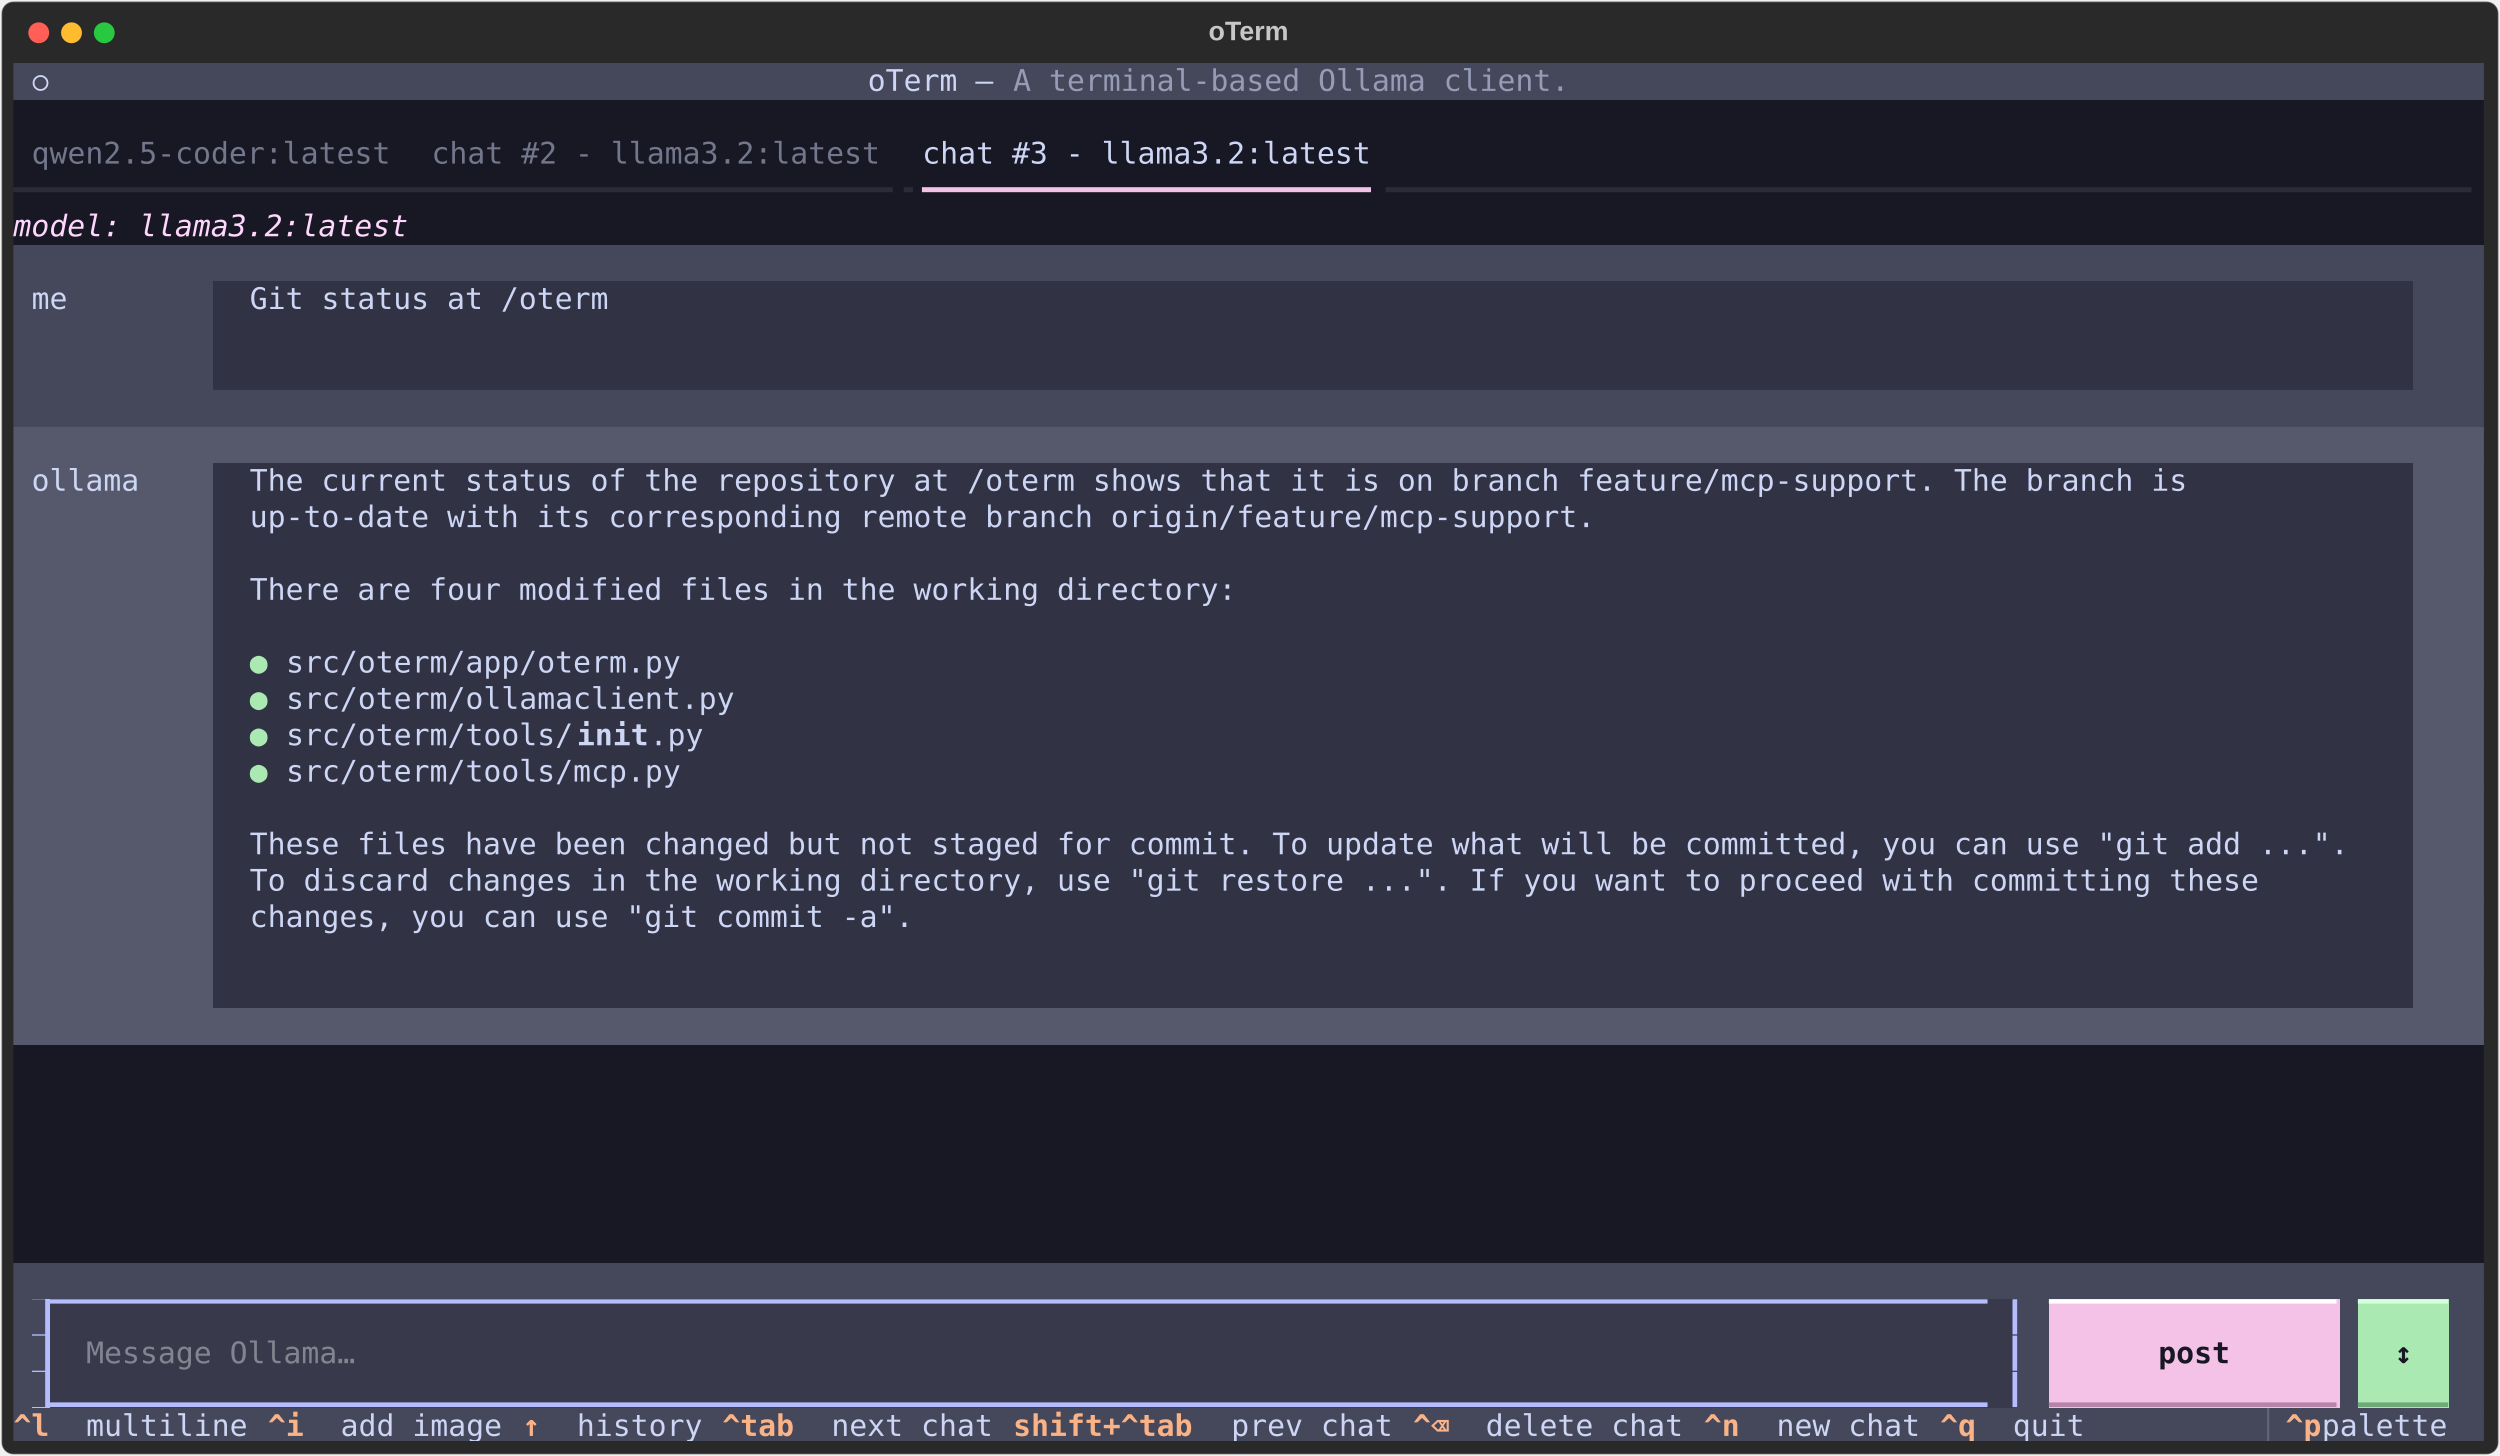
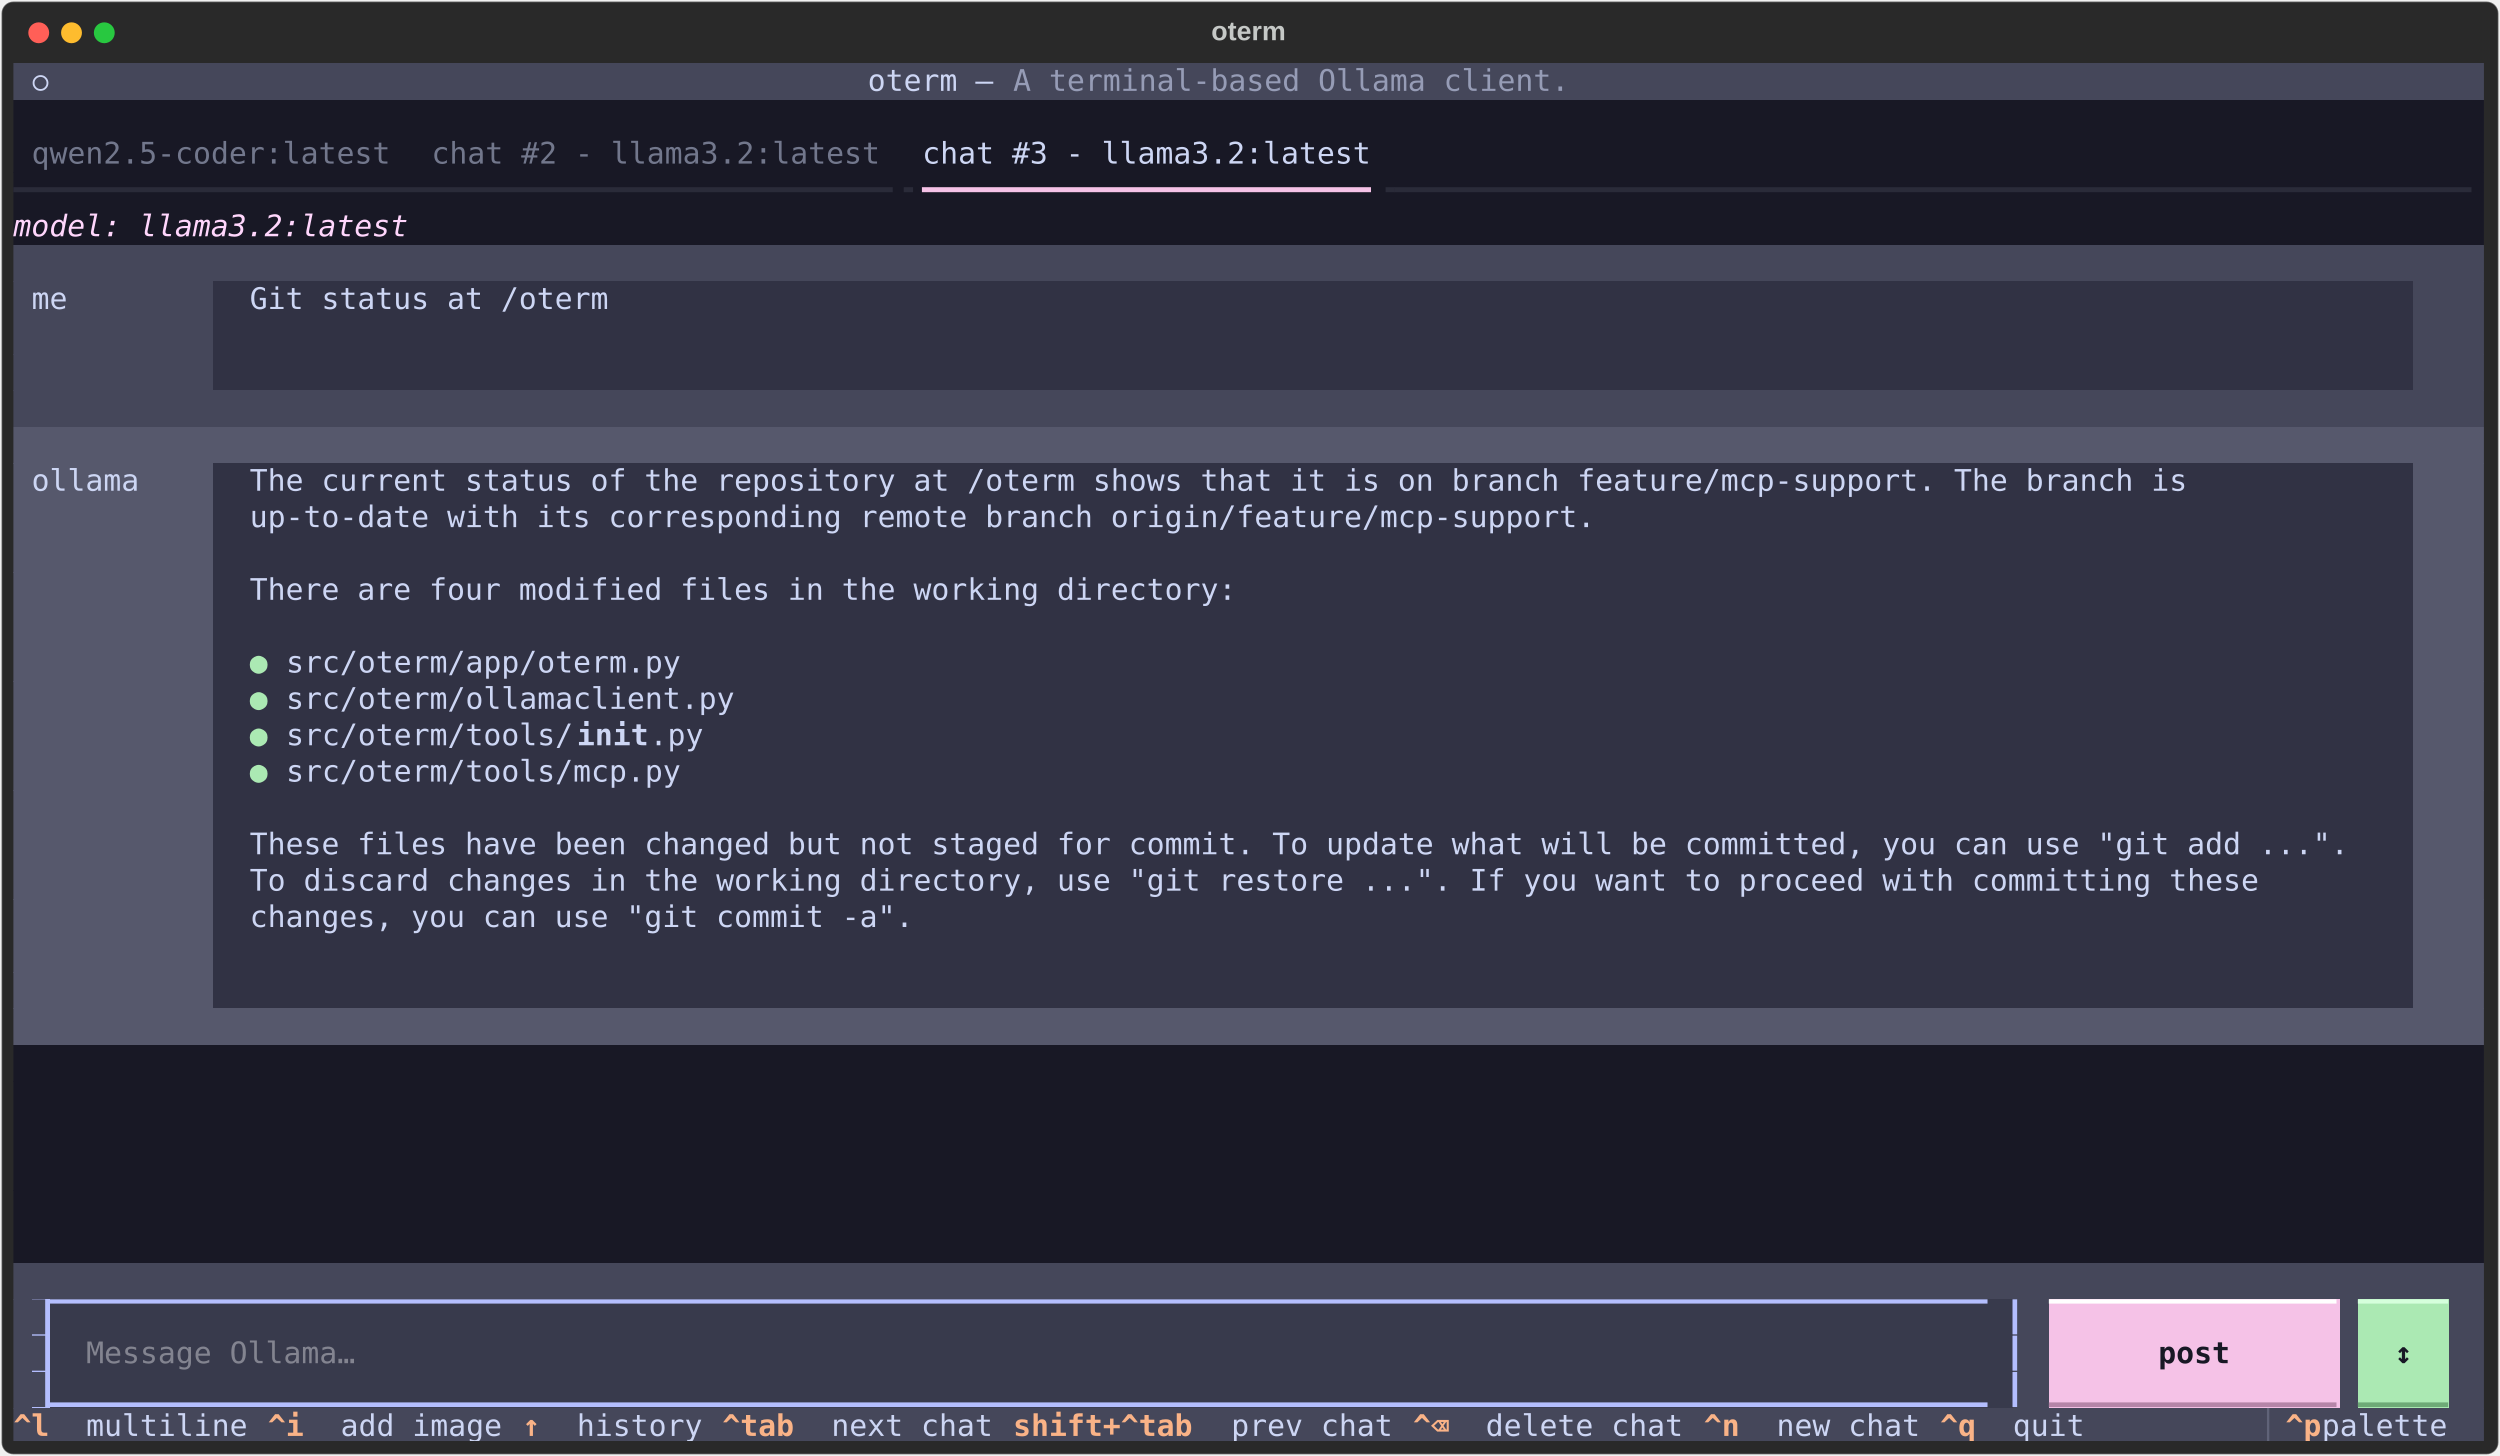
<svg xmlns="http://www.w3.org/2000/svg" class="rich-terminal" viewBox="0 0 1678 977.2">
  <style>

    @font-face {
        font-family: "Fira Code";
        src: local("FiraCode-Regular"),
                url("https://cdnjs.cloudflare.com/ajax/libs/firacode/6.2.0/woff2/FiraCode-Regular.woff2") format("woff2"),
                url("https://cdnjs.cloudflare.com/ajax/libs/firacode/6.2.0/woff/FiraCode-Regular.woff") format("woff");
        font-style: normal;
        font-weight: 400;
    }
    @font-face {
        font-family: "Fira Code";
        src: local("FiraCode-Bold"),
                url("https://cdnjs.cloudflare.com/ajax/libs/firacode/6.2.0/woff2/FiraCode-Bold.woff2") format("woff2"),
                url("https://cdnjs.cloudflare.com/ajax/libs/firacode/6.2.0/woff/FiraCode-Bold.woff") format("woff");
        font-style: bold;
        font-weight: 700;
    }

    .terminal-127981694-matrix {
        font-family: Fira Code, monospace;
        font-size: 20px;
        line-height: 24.4px;
        font-variant-east-asian: full-width;
    }

    .terminal-127981694-title {
        font-size: 18px;
        font-weight: bold;
        font-family: arial;
    }

    .terminal-127981694-r1 { fill: #c5c8c6 }
.terminal-127981694-r2 { fill: #cdd6f4 }
.terminal-127981694-r3 { fill: #969cb6 }
.terminal-127981694-r4 { fill: #72778c }
.terminal-127981694-r5 { fill: #2a2b39 }
.terminal-127981694-r6 { fill: #f5c2e7 }
.terminal-127981694-r7 { fill: #ffd6fc;font-style: italic; }
.terminal-127981694-r8 { fill: #abe9b3;font-weight: bold }
.terminal-127981694-r9 { fill: #cdd6f4;font-weight: bold }
.terminal-127981694-r10 { fill: #45475a }
.terminal-127981694-r11 { fill: #b4befe }
.terminal-127981694-r12 { fill: #ffffff }
.terminal-127981694-r13 { fill: #d5ffdc }
.terminal-127981694-r14 { fill: #838490 }
.terminal-127981694-r15 { fill: #181825;font-weight: bold }
.terminal-127981694-r16 { fill: #b585a8 }
.terminal-127981694-r17 { fill: #6eaa77 }
.terminal-127981694-r18 { fill: #fab387;font-weight: bold }
.terminal-127981694-r19 { fill: #606378 }
    </style>
  <defs>
    <clipPath id="terminal-127981694-clip-terminal">
      <rect x="0" y="0" width="1658.2" height="926.2" />
    </clipPath>
    <clipPath id="terminal-127981694-line-0">
      <rect x="0" y="1.5" width="1659.2" height="24.65" />
    </clipPath>
    <clipPath id="terminal-127981694-line-1">
      <rect x="0" y="25.9" width="1659.2" height="24.65" />
    </clipPath>
    <clipPath id="terminal-127981694-line-2">
      <rect x="0" y="50.3" width="1659.2" height="24.65" />
    </clipPath>
    <clipPath id="terminal-127981694-line-3">
      <rect x="0" y="74.7" width="1659.2" height="24.65" />
    </clipPath>
    <clipPath id="terminal-127981694-line-4">
      <rect x="0" y="99.1" width="1659.2" height="24.65" />
    </clipPath>
    <clipPath id="terminal-127981694-line-5">
      <rect x="0" y="123.5" width="1659.2" height="24.65" />
    </clipPath>
    <clipPath id="terminal-127981694-line-6">
      <rect x="0" y="147.9" width="1659.2" height="24.65" />
    </clipPath>
    <clipPath id="terminal-127981694-line-7">
      <rect x="0" y="172.3" width="1659.2" height="24.65" />
    </clipPath>
    <clipPath id="terminal-127981694-line-8">
      <rect x="0" y="196.7" width="1659.2" height="24.65" />
    </clipPath>
    <clipPath id="terminal-127981694-line-9">
      <rect x="0" y="221.1" width="1659.2" height="24.65" />
    </clipPath>
    <clipPath id="terminal-127981694-line-10">
      <rect x="0" y="245.5" width="1659.2" height="24.65" />
    </clipPath>
    <clipPath id="terminal-127981694-line-11">
      <rect x="0" y="269.9" width="1659.2" height="24.65" />
    </clipPath>
    <clipPath id="terminal-127981694-line-12">
      <rect x="0" y="294.3" width="1659.2" height="24.65" />
    </clipPath>
    <clipPath id="terminal-127981694-line-13">
      <rect x="0" y="318.7" width="1659.2" height="24.65" />
    </clipPath>
    <clipPath id="terminal-127981694-line-14">
      <rect x="0" y="343.1" width="1659.2" height="24.65" />
    </clipPath>
    <clipPath id="terminal-127981694-line-15">
      <rect x="0" y="367.5" width="1659.2" height="24.65" />
    </clipPath>
    <clipPath id="terminal-127981694-line-16">
      <rect x="0" y="391.9" width="1659.2" height="24.65" />
    </clipPath>
    <clipPath id="terminal-127981694-line-17">
      <rect x="0" y="416.3" width="1659.2" height="24.65" />
    </clipPath>
    <clipPath id="terminal-127981694-line-18">
      <rect x="0" y="440.7" width="1659.2" height="24.65" />
    </clipPath>
    <clipPath id="terminal-127981694-line-19">
      <rect x="0" y="465.1" width="1659.2" height="24.65" />
    </clipPath>
    <clipPath id="terminal-127981694-line-20">
      <rect x="0" y="489.5" width="1659.2" height="24.65" />
    </clipPath>
    <clipPath id="terminal-127981694-line-21">
      <rect x="0" y="513.9" width="1659.2" height="24.65" />
    </clipPath>
    <clipPath id="terminal-127981694-line-22">
      <rect x="0" y="538.3" width="1659.2" height="24.65" />
    </clipPath>
    <clipPath id="terminal-127981694-line-23">
      <rect x="0" y="562.7" width="1659.2" height="24.65" />
    </clipPath>
    <clipPath id="terminal-127981694-line-24">
      <rect x="0" y="587.1" width="1659.2" height="24.65" />
    </clipPath>
    <clipPath id="terminal-127981694-line-25">
      <rect x="0" y="611.5" width="1659.2" height="24.65" />
    </clipPath>
    <clipPath id="terminal-127981694-line-26">
      <rect x="0" y="635.9" width="1659.2" height="24.65" />
    </clipPath>
    <clipPath id="terminal-127981694-line-27">
      <rect x="0" y="660.3" width="1659.2" height="24.65" />
    </clipPath>
    <clipPath id="terminal-127981694-line-28">
      <rect x="0" y="684.7" width="1659.2" height="24.65" />
    </clipPath>
    <clipPath id="terminal-127981694-line-29">
      <rect x="0" y="709.1" width="1659.2" height="24.65" />
    </clipPath>
    <clipPath id="terminal-127981694-line-30">
      <rect x="0" y="733.5" width="1659.2" height="24.65" />
    </clipPath>
    <clipPath id="terminal-127981694-line-31">
      <rect x="0" y="757.9" width="1659.2" height="24.65" />
    </clipPath>
    <clipPath id="terminal-127981694-line-32">
      <rect x="0" y="782.3" width="1659.2" height="24.65" />
    </clipPath>
    <clipPath id="terminal-127981694-line-33">
      <rect x="0" y="806.7" width="1659.2" height="24.65" />
    </clipPath>
    <clipPath id="terminal-127981694-line-34">
      <rect x="0" y="831.1" width="1659.2" height="24.65" />
    </clipPath>
    <clipPath id="terminal-127981694-line-35">
      <rect x="0" y="855.5" width="1659.2" height="24.65" />
    </clipPath>
    <clipPath id="terminal-127981694-line-36">
      <rect x="0" y="879.9" width="1659.2" height="24.65" />
    </clipPath>
  </defs>
  <rect fill="#292929" stroke="rgba(255,255,255,0.35)" stroke-width="1" x="1" y="1" width="1676" height="975.2" rx="8" />
-   <text class="terminal-127981694-title" fill="#c5c8c6" text-anchor="middle" x="838" y="27">oTerm</text>
+   <text class="terminal-127981694-title" fill="#c5c8c6" text-anchor="middle" x="838" y="27">oterm</text>
  <g transform="translate(26,22)">
    <circle cx="0" cy="0" r="7" fill="#ff5f57" />
    <circle cx="22" cy="0" r="7" fill="#febc2e" />
    <circle cx="44" cy="0" r="7" fill="#28c840" />
  </g>
  <g transform="translate(9, 41)" clip-path="url(#terminal-127981694-clip-terminal)">
    <rect fill="#45475a" x="0" y="1.5" width="12.2" height="24.65" shape-rendering="crispEdges" />
    <rect fill="#45475a" x="12.2" y="1.5" width="12.2" height="24.65" shape-rendering="crispEdges" />
    <rect fill="#45475a" x="24.4" y="1.5" width="61" height="24.65" shape-rendering="crispEdges" />
    <rect fill="#45475a" x="85.4" y="1.5" width="12.2" height="24.65" shape-rendering="crispEdges" />
    <rect fill="#45475a" x="97.6" y="1.5" width="475.8" height="24.65" shape-rendering="crispEdges" />
    <rect fill="#45475a" x="573.4" y="1.5" width="97.6" height="24.65" shape-rendering="crispEdges" />
    <rect fill="#45475a" x="671" y="1.5" width="378.2" height="24.65" shape-rendering="crispEdges" />
    <rect fill="#45475a" x="1049.2" y="1.5" width="488" height="24.65" shape-rendering="crispEdges" />
    <rect fill="#45475a" x="1537.2" y="1.5" width="12.2" height="24.65" shape-rendering="crispEdges" />
    <rect fill="#45475a" x="1549.4" y="1.5" width="0" height="24.65" shape-rendering="crispEdges" />
    <rect fill="#45475a" x="1549.4" y="1.5" width="97.6" height="24.65" shape-rendering="crispEdges" />
    <rect fill="#45475a" x="1647" y="1.5" width="12.2" height="24.65" shape-rendering="crispEdges" />
    <rect fill="#181825" x="0" y="25.9" width="1659.2" height="24.65" shape-rendering="crispEdges" />
    <rect fill="#181825" x="0" y="50.3" width="12.2" height="24.65" shape-rendering="crispEdges" />
    <rect fill="#181825" x="12.2" y="50.3" width="244" height="24.65" shape-rendering="crispEdges" />
    <rect fill="#181825" x="256.2" y="50.3" width="12.2" height="24.65" shape-rendering="crispEdges" />
    <rect fill="#181825" x="268.4" y="50.3" width="12.2" height="24.65" shape-rendering="crispEdges" />
    <rect fill="#181825" x="280.6" y="50.3" width="305" height="24.65" shape-rendering="crispEdges" />
    <rect fill="#181825" x="585.6" y="50.3" width="12.2" height="24.65" shape-rendering="crispEdges" />
    <rect fill="#181825" x="597.8" y="50.3" width="12.2" height="24.65" shape-rendering="crispEdges" />
    <rect fill="#181825" x="610" y="50.3" width="305" height="24.65" shape-rendering="crispEdges" />
    <rect fill="#181825" x="915" y="50.3" width="12.2" height="24.65" shape-rendering="crispEdges" />
    <rect fill="#181825" x="927.2" y="50.3" width="732" height="24.65" shape-rendering="crispEdges" />
    <rect fill="#181825" x="0" y="74.7" width="597.8" height="24.65" shape-rendering="crispEdges" />
    <rect fill="#181825" x="597.8" y="74.7" width="12.2" height="24.65" shape-rendering="crispEdges" />
    <rect fill="#181825" x="610" y="74.7" width="305" height="24.65" shape-rendering="crispEdges" />
    <rect fill="#181825" x="915" y="74.7" width="12.2" height="24.65" shape-rendering="crispEdges" />
    <rect fill="#181825" x="927.2" y="74.7" width="732" height="24.65" shape-rendering="crispEdges" />
    <rect fill="#181825" x="0" y="99.1" width="1598.2" height="24.65" shape-rendering="crispEdges" />
    <rect fill="#181825" x="1598.2" y="99.1" width="61" height="24.65" shape-rendering="crispEdges" />
    <rect fill="#45475a" x="0" y="123.5" width="122" height="24.65" shape-rendering="crispEdges" />
    <rect fill="#45475a" x="122" y="123.5" width="1537.2" height="24.65" shape-rendering="crispEdges" />
    <rect fill="#45475a" x="0" y="147.9" width="12.2" height="24.65" shape-rendering="crispEdges" />
    <rect fill="#45475a" x="12.2" y="147.9" width="24.4" height="24.65" shape-rendering="crispEdges" />
    <rect fill="#45475a" x="36.6" y="147.9" width="73.2" height="24.65" shape-rendering="crispEdges" />
    <rect fill="#45475a" x="109.8" y="147.9" width="12.2" height="24.65" shape-rendering="crispEdges" />
    <rect fill="#45475a" x="122" y="147.9" width="12.2" height="24.65" shape-rendering="crispEdges" />
    <rect fill="#313244" x="134.2" y="147.9" width="24.4" height="24.65" shape-rendering="crispEdges" />
    <rect fill="#313244" x="158.6" y="147.9" width="244" height="24.65" shape-rendering="crispEdges" />
    <rect fill="#313244" x="402.6" y="147.9" width="1183.4" height="24.65" shape-rendering="crispEdges" />
    <rect fill="#313244" x="1586" y="147.9" width="24.4" height="24.65" shape-rendering="crispEdges" />
    <rect fill="#45475a" x="1610.4" y="147.9" width="48.8" height="24.65" shape-rendering="crispEdges" />
    <rect fill="#45475a" x="0" y="172.3" width="122" height="24.65" shape-rendering="crispEdges" />
    <rect fill="#45475a" x="122" y="172.3" width="12.2" height="24.65" shape-rendering="crispEdges" />
    <rect fill="#313244" x="134.2" y="172.3" width="24.4" height="24.65" shape-rendering="crispEdges" />
    <rect fill="#313244" x="158.6" y="172.3" width="1427.4" height="24.65" shape-rendering="crispEdges" />
    <rect fill="#313244" x="1586" y="172.3" width="24.4" height="24.65" shape-rendering="crispEdges" />
    <rect fill="#45475a" x="1610.4" y="172.3" width="48.8" height="24.65" shape-rendering="crispEdges" />
    <rect fill="#45475a" x="0" y="196.7" width="134.2" height="24.65" shape-rendering="crispEdges" />
    <rect fill="#313244" x="134.2" y="196.7" width="1476.2" height="24.65" shape-rendering="crispEdges" />
    <rect fill="#45475a" x="1610.4" y="196.7" width="48.8" height="24.65" shape-rendering="crispEdges" />
    <rect fill="#45475a" x="0" y="221.1" width="1659.2" height="24.65" shape-rendering="crispEdges" />
    <rect fill="#56586c" x="0" y="245.5" width="122" height="24.65" shape-rendering="crispEdges" />
    <rect fill="#56586c" x="122" y="245.5" width="1537.2" height="24.65" shape-rendering="crispEdges" />
    <rect fill="#56586c" x="0" y="269.9" width="12.2" height="24.65" shape-rendering="crispEdges" />
    <rect fill="#56586c" x="12.2" y="269.9" width="73.2" height="24.65" shape-rendering="crispEdges" />
    <rect fill="#56586c" x="85.4" y="269.9" width="24.4" height="24.65" shape-rendering="crispEdges" />
    <rect fill="#56586c" x="109.8" y="269.9" width="12.2" height="24.65" shape-rendering="crispEdges" />
    <rect fill="#56586c" x="122" y="269.9" width="12.2" height="24.65" shape-rendering="crispEdges" />
    <rect fill="#313244" x="134.2" y="269.9" width="24.4" height="24.65" shape-rendering="crispEdges" />
    <rect fill="#313244" x="158.6" y="269.9" width="1329.8" height="24.65" shape-rendering="crispEdges" />
    <rect fill="#313244" x="1488.4" y="269.9" width="97.6" height="24.65" shape-rendering="crispEdges" />
    <rect fill="#313244" x="1586" y="269.9" width="24.4" height="24.65" shape-rendering="crispEdges" />
    <rect fill="#56586c" x="1610.4" y="269.9" width="48.8" height="24.65" shape-rendering="crispEdges" />
    <rect fill="#56586c" x="0" y="294.3" width="122" height="24.65" shape-rendering="crispEdges" />
    <rect fill="#56586c" x="122" y="294.3" width="12.2" height="24.65" shape-rendering="crispEdges" />
    <rect fill="#313244" x="134.2" y="294.3" width="24.4" height="24.65" shape-rendering="crispEdges" />
    <rect fill="#313244" x="158.6" y="294.3" width="915" height="24.65" shape-rendering="crispEdges" />
    <rect fill="#313244" x="1073.6" y="294.3" width="512.4" height="24.65" shape-rendering="crispEdges" />
    <rect fill="#313244" x="1586" y="294.3" width="24.4" height="24.65" shape-rendering="crispEdges" />
    <rect fill="#56586c" x="1610.4" y="294.3" width="48.8" height="24.65" shape-rendering="crispEdges" />
    <rect fill="#56586c" x="0" y="318.7" width="134.2" height="24.65" shape-rendering="crispEdges" />
    <rect fill="#313244" x="134.2" y="318.7" width="24.4" height="24.65" shape-rendering="crispEdges" />
    <rect fill="#313244" x="158.6" y="318.7" width="1427.4" height="24.65" shape-rendering="crispEdges" />
    <rect fill="#313244" x="1586" y="318.7" width="24.4" height="24.65" shape-rendering="crispEdges" />
    <rect fill="#56586c" x="1610.4" y="318.7" width="48.8" height="24.65" shape-rendering="crispEdges" />
    <rect fill="#56586c" x="0" y="343.1" width="134.2" height="24.65" shape-rendering="crispEdges" />
    <rect fill="#313244" x="134.2" y="343.1" width="24.4" height="24.65" shape-rendering="crispEdges" />
    <rect fill="#313244" x="158.6" y="343.1" width="671" height="24.65" shape-rendering="crispEdges" />
    <rect fill="#313244" x="829.6" y="343.1" width="756.4" height="24.65" shape-rendering="crispEdges" />
    <rect fill="#313244" x="1586" y="343.1" width="24.4" height="24.65" shape-rendering="crispEdges" />
    <rect fill="#56586c" x="1610.4" y="343.1" width="48.8" height="24.65" shape-rendering="crispEdges" />
    <rect fill="#56586c" x="0" y="367.5" width="134.2" height="24.65" shape-rendering="crispEdges" />
    <rect fill="#313244" x="134.2" y="367.5" width="24.4" height="24.65" shape-rendering="crispEdges" />
    <rect fill="#313244" x="158.6" y="367.5" width="1427.4" height="24.65" shape-rendering="crispEdges" />
    <rect fill="#313244" x="1586" y="367.5" width="24.4" height="24.65" shape-rendering="crispEdges" />
    <rect fill="#56586c" x="1610.4" y="367.5" width="48.8" height="24.65" shape-rendering="crispEdges" />
    <rect fill="#56586c" x="0" y="391.9" width="134.2" height="24.65" shape-rendering="crispEdges" />
    <rect fill="#313244" x="134.2" y="391.9" width="24.4" height="24.65" shape-rendering="crispEdges" />
    <rect fill="#313244" x="158.6" y="391.9" width="24.4" height="24.65" shape-rendering="crispEdges" />
    <rect fill="#313244" x="183" y="391.9" width="268.4" height="24.65" shape-rendering="crispEdges" />
    <rect fill="#313244" x="451.4" y="391.9" width="1134.6" height="24.65" shape-rendering="crispEdges" />
    <rect fill="#313244" x="1586" y="391.9" width="24.4" height="24.65" shape-rendering="crispEdges" />
    <rect fill="#56586c" x="1610.4" y="391.9" width="48.8" height="24.65" shape-rendering="crispEdges" />
    <rect fill="#56586c" x="0" y="416.3" width="134.2" height="24.65" shape-rendering="crispEdges" />
    <rect fill="#313244" x="134.2" y="416.3" width="24.4" height="24.65" shape-rendering="crispEdges" />
    <rect fill="#313244" x="158.6" y="416.3" width="24.4" height="24.65" shape-rendering="crispEdges" />
    <rect fill="#313244" x="183" y="416.3" width="305" height="24.65" shape-rendering="crispEdges" />
    <rect fill="#313244" x="488" y="416.3" width="1098" height="24.65" shape-rendering="crispEdges" />
    <rect fill="#313244" x="1586" y="416.3" width="24.4" height="24.65" shape-rendering="crispEdges" />
    <rect fill="#56586c" x="1610.4" y="416.3" width="48.8" height="24.65" shape-rendering="crispEdges" />
    <rect fill="#56586c" x="0" y="440.7" width="134.2" height="24.65" shape-rendering="crispEdges" />
    <rect fill="#313244" x="134.2" y="440.7" width="24.4" height="24.65" shape-rendering="crispEdges" />
    <rect fill="#313244" x="158.6" y="440.7" width="24.4" height="24.65" shape-rendering="crispEdges" />
    <rect fill="#313244" x="183" y="440.7" width="195.2" height="24.65" shape-rendering="crispEdges" />
    <rect fill="#313244" x="378.2" y="440.7" width="48.8" height="24.65" shape-rendering="crispEdges" />
    <rect fill="#313244" x="427" y="440.7" width="36.6" height="24.65" shape-rendering="crispEdges" />
    <rect fill="#313244" x="463.6" y="440.7" width="1122.4" height="24.65" shape-rendering="crispEdges" />
    <rect fill="#313244" x="1586" y="440.7" width="24.4" height="24.65" shape-rendering="crispEdges" />
    <rect fill="#56586c" x="1610.4" y="440.7" width="48.8" height="24.65" shape-rendering="crispEdges" />
    <rect fill="#56586c" x="0" y="465.1" width="134.2" height="24.65" shape-rendering="crispEdges" />
    <rect fill="#313244" x="134.2" y="465.1" width="24.4" height="24.65" shape-rendering="crispEdges" />
    <rect fill="#313244" x="158.6" y="465.1" width="24.4" height="24.65" shape-rendering="crispEdges" />
    <rect fill="#313244" x="183" y="465.1" width="268.4" height="24.65" shape-rendering="crispEdges" />
    <rect fill="#313244" x="451.4" y="465.1" width="1134.6" height="24.65" shape-rendering="crispEdges" />
    <rect fill="#313244" x="1586" y="465.1" width="24.4" height="24.65" shape-rendering="crispEdges" />
    <rect fill="#56586c" x="1610.4" y="465.1" width="48.8" height="24.65" shape-rendering="crispEdges" />
    <rect fill="#56586c" x="0" y="489.5" width="134.2" height="24.65" shape-rendering="crispEdges" />
    <rect fill="#313244" x="134.2" y="489.5" width="24.4" height="24.65" shape-rendering="crispEdges" />
    <rect fill="#313244" x="158.6" y="489.5" width="1427.4" height="24.65" shape-rendering="crispEdges" />
    <rect fill="#313244" x="1586" y="489.5" width="24.4" height="24.65" shape-rendering="crispEdges" />
    <rect fill="#56586c" x="1610.4" y="489.5" width="48.8" height="24.65" shape-rendering="crispEdges" />
    <rect fill="#56586c" x="0" y="513.9" width="134.2" height="24.65" shape-rendering="crispEdges" />
    <rect fill="#313244" x="134.2" y="513.9" width="24.4" height="24.65" shape-rendering="crispEdges" />
    <rect fill="#313244" x="158.6" y="513.9" width="1427.4" height="24.65" shape-rendering="crispEdges" />
    <rect fill="#313244" x="1586" y="513.9" width="24.4" height="24.65" shape-rendering="crispEdges" />
    <rect fill="#56586c" x="1610.4" y="513.9" width="48.8" height="24.65" shape-rendering="crispEdges" />
    <rect fill="#56586c" x="0" y="538.3" width="134.2" height="24.65" shape-rendering="crispEdges" />
    <rect fill="#313244" x="134.2" y="538.3" width="24.4" height="24.65" shape-rendering="crispEdges" />
    <rect fill="#313244" x="158.6" y="538.3" width="1378.6" height="24.65" shape-rendering="crispEdges" />
    <rect fill="#313244" x="1537.2" y="538.3" width="48.8" height="24.65" shape-rendering="crispEdges" />
    <rect fill="#313244" x="1586" y="538.3" width="24.4" height="24.65" shape-rendering="crispEdges" />
    <rect fill="#56586c" x="1610.4" y="538.3" width="48.8" height="24.65" shape-rendering="crispEdges" />
    <rect fill="#56586c" x="0" y="562.7" width="134.2" height="24.65" shape-rendering="crispEdges" />
    <rect fill="#313244" x="134.2" y="562.7" width="24.4" height="24.65" shape-rendering="crispEdges" />
    <rect fill="#313244" x="158.6" y="562.7" width="451.4" height="24.65" shape-rendering="crispEdges" />
    <rect fill="#313244" x="610" y="562.7" width="976" height="24.65" shape-rendering="crispEdges" />
    <rect fill="#313244" x="1586" y="562.7" width="24.4" height="24.65" shape-rendering="crispEdges" />
    <rect fill="#56586c" x="1610.4" y="562.7" width="48.8" height="24.65" shape-rendering="crispEdges" />
    <rect fill="#56586c" x="0" y="587.1" width="134.2" height="24.65" shape-rendering="crispEdges" />
    <rect fill="#313244" x="134.2" y="587.1" width="24.4" height="24.65" shape-rendering="crispEdges" />
    <rect fill="#313244" x="158.6" y="587.1" width="1427.4" height="24.65" shape-rendering="crispEdges" />
    <rect fill="#313244" x="1586" y="587.1" width="24.4" height="24.65" shape-rendering="crispEdges" />
    <rect fill="#56586c" x="1610.4" y="587.1" width="48.8" height="24.65" shape-rendering="crispEdges" />
    <rect fill="#56586c" x="0" y="611.5" width="134.2" height="24.65" shape-rendering="crispEdges" />
    <rect fill="#313244" x="134.2" y="611.5" width="1476.2" height="24.65" shape-rendering="crispEdges" />
    <rect fill="#56586c" x="1610.4" y="611.5" width="48.8" height="24.65" shape-rendering="crispEdges" />
    <rect fill="#56586c" x="0" y="635.9" width="1659.2" height="24.65" shape-rendering="crispEdges" />
    <rect fill="#181825" x="0" y="660.3" width="1659.2" height="24.65" shape-rendering="crispEdges" />
    <rect fill="#181825" x="0" y="684.7" width="1659.2" height="24.65" shape-rendering="crispEdges" />
    <rect fill="#181825" x="0" y="709.1" width="1659.2" height="24.65" shape-rendering="crispEdges" />
    <rect fill="#181825" x="0" y="733.5" width="1659.2" height="24.65" shape-rendering="crispEdges" />
    <rect fill="#181825" x="0" y="757.9" width="1659.2" height="24.65" shape-rendering="crispEdges" />
    <rect fill="#181825" x="0" y="782.3" width="1659.2" height="24.65" shape-rendering="crispEdges" />
    <rect fill="#45475a" x="0" y="806.7" width="1659.2" height="24.65" shape-rendering="crispEdges" />
    <rect fill="#45475a" x="0" y="831.1" width="12.2" height="24.65" shape-rendering="crispEdges" />
    <rect fill="#b4befe" x="12.2" y="831.1" width="12.2" height="24.65" shape-rendering="crispEdges" />
    <rect fill="#383a4c" x="24.4" y="831.1" width="1317.6" height="24.65" shape-rendering="crispEdges" />
    <rect fill="#45475a" x="1342" y="831.1" width="12.2" height="24.65" shape-rendering="crispEdges" />
    <rect fill="#45475a" x="1354.2" y="831.1" width="12.2" height="24.65" shape-rendering="crispEdges" />
    <rect fill="#f5c2e7" x="1366.4" y="831.1" width="195.2" height="24.65" shape-rendering="crispEdges" />
    <rect fill="#45475a" x="1561.6" y="831.1" width="12.2" height="24.65" shape-rendering="crispEdges" />
    <rect fill="#abe9b3" x="1573.8" y="831.1" width="61" height="24.65" shape-rendering="crispEdges" />
    <rect fill="#45475a" x="1634.8" y="831.1" width="12.2" height="24.65" shape-rendering="crispEdges" />
    <rect fill="#45475a" x="1647" y="831.1" width="12.2" height="24.65" shape-rendering="crispEdges" />
    <rect fill="#45475a" x="0" y="855.5" width="12.2" height="24.65" shape-rendering="crispEdges" />
    <rect fill="#b4befe" x="12.2" y="855.5" width="12.2" height="24.65" shape-rendering="crispEdges" />
    <rect fill="#383a4c" x="24.4" y="855.5" width="24.4" height="24.65" shape-rendering="crispEdges" />
    <rect fill="#383a4c" x="48.8" y="855.5" width="183" height="24.65" shape-rendering="crispEdges" />
    <rect fill="#383a4c" x="231.8" y="855.5" width="1085.8" height="24.65" shape-rendering="crispEdges" />
    <rect fill="#383a4c" x="1317.6" y="855.5" width="24.4" height="24.65" shape-rendering="crispEdges" />
    <rect fill="#45475a" x="1342" y="855.5" width="12.2" height="24.65" shape-rendering="crispEdges" />
    <rect fill="#45475a" x="1354.2" y="855.5" width="12.2" height="24.65" shape-rendering="crispEdges" />
    <rect fill="#f5c2e7" x="1366.4" y="855.5" width="61" height="24.65" shape-rendering="crispEdges" />
    <rect fill="#f5c2e7" x="1427.4" y="855.5" width="12.2" height="24.65" shape-rendering="crispEdges" />
    <rect fill="#f5c2e7" x="1439.6" y="855.5" width="48.8" height="24.65" shape-rendering="crispEdges" />
    <rect fill="#f5c2e7" x="1488.4" y="855.5" width="12.2" height="24.65" shape-rendering="crispEdges" />
    <rect fill="#f5c2e7" x="1500.6" y="855.5" width="61" height="24.65" shape-rendering="crispEdges" />
    <rect fill="#45475a" x="1561.6" y="855.5" width="12.2" height="24.65" shape-rendering="crispEdges" />
    <rect fill="#abe9b3" x="1573.8" y="855.5" width="12.2" height="24.65" shape-rendering="crispEdges" />
    <rect fill="#abe9b3" x="1586" y="855.5" width="12.2" height="24.65" shape-rendering="crispEdges" />
    <rect fill="#abe9b3" x="1598.2" y="855.5" width="12.2" height="24.65" shape-rendering="crispEdges" />
    <rect fill="#abe9b3" x="1610.4" y="855.5" width="12.2" height="24.65" shape-rendering="crispEdges" />
    <rect fill="#abe9b3" x="1622.6" y="855.5" width="12.2" height="24.65" shape-rendering="crispEdges" />
    <rect fill="#45475a" x="1634.8" y="855.5" width="12.2" height="24.65" shape-rendering="crispEdges" />
    <rect fill="#45475a" x="1647" y="855.5" width="12.2" height="24.65" shape-rendering="crispEdges" />
    <rect fill="#45475a" x="0" y="879.9" width="12.2" height="24.65" shape-rendering="crispEdges" />
    <rect fill="#b4befe" x="12.2" y="879.9" width="12.2" height="24.65" shape-rendering="crispEdges" />
    <rect fill="#383a4c" x="24.4" y="879.9" width="1317.6" height="24.65" shape-rendering="crispEdges" />
    <rect fill="#45475a" x="1342" y="879.9" width="12.2" height="24.65" shape-rendering="crispEdges" />
    <rect fill="#45475a" x="1354.2" y="879.9" width="12.2" height="24.65" shape-rendering="crispEdges" />
    <rect fill="#f5c2e7" x="1366.4" y="879.9" width="195.2" height="24.65" shape-rendering="crispEdges" />
    <rect fill="#45475a" x="1561.6" y="879.9" width="12.2" height="24.65" shape-rendering="crispEdges" />
    <rect fill="#abe9b3" x="1573.8" y="879.9" width="61" height="24.65" shape-rendering="crispEdges" />
    <rect fill="#45475a" x="1634.8" y="879.9" width="12.2" height="24.65" shape-rendering="crispEdges" />
    <rect fill="#45475a" x="1647" y="879.9" width="12.2" height="24.65" shape-rendering="crispEdges" />
    <rect fill="#45475a" x="0" y="904.3" width="48.8" height="24.65" shape-rendering="crispEdges" />
    <rect fill="#45475a" x="48.8" y="904.3" width="122" height="24.65" shape-rendering="crispEdges" />
    <rect fill="#45475a" x="170.8" y="904.3" width="48.8" height="24.65" shape-rendering="crispEdges" />
    <rect fill="#45475a" x="219.6" y="904.3" width="122" height="24.65" shape-rendering="crispEdges" />
    <rect fill="#45475a" x="341.6" y="904.3" width="36.6" height="24.65" shape-rendering="crispEdges" />
    <rect fill="#45475a" x="378.2" y="904.3" width="97.6" height="24.65" shape-rendering="crispEdges" />
    <rect fill="#45475a" x="475.8" y="904.3" width="73.2" height="24.65" shape-rendering="crispEdges" />
    <rect fill="#45475a" x="549" y="904.3" width="122" height="24.65" shape-rendering="crispEdges" />
    <rect fill="#45475a" x="671" y="904.3" width="146.4" height="24.65" shape-rendering="crispEdges" />
    <rect fill="#45475a" x="817.4" y="904.3" width="122" height="24.65" shape-rendering="crispEdges" />
    <rect fill="#45475a" x="939.4" y="904.3" width="48.8" height="24.65" shape-rendering="crispEdges" />
    <rect fill="#45475a" x="988.2" y="904.3" width="146.4" height="24.65" shape-rendering="crispEdges" />
    <rect fill="#45475a" x="1134.6" y="904.3" width="48.8" height="24.65" shape-rendering="crispEdges" />
    <rect fill="#45475a" x="1183.4" y="904.3" width="109.8" height="24.65" shape-rendering="crispEdges" />
    <rect fill="#45475a" x="1293.2" y="904.3" width="48.8" height="24.65" shape-rendering="crispEdges" />
    <rect fill="#45475a" x="1342" y="904.3" width="61" height="24.65" shape-rendering="crispEdges" />
    <rect fill="#45475a" x="1403" y="904.3" width="109.8" height="24.65" shape-rendering="crispEdges" />
    <rect fill="#45475a" x="1512.8" y="904.3" width="12.2" height="24.65" shape-rendering="crispEdges" />
    <rect fill="#45475a" x="1525" y="904.3" width="24.4" height="24.65" shape-rendering="crispEdges" />
    <rect fill="#45475a" x="1549.4" y="904.3" width="97.6" height="24.65" shape-rendering="crispEdges" />
    <rect fill="#45475a" x="1647" y="904.3" width="12.2" height="24.65" shape-rendering="crispEdges" />
    <g class="terminal-127981694-matrix">
      <text class="terminal-127981694-r2" x="12.2" y="20" textLength="12.2" clip-path="url(#terminal-127981694-line-0)">⭘</text>
-       <text class="terminal-127981694-r2" x="573.4" y="20" textLength="97.6" clip-path="url(#terminal-127981694-line-0)">oTerm — </text>
+       <text class="terminal-127981694-r2" x="573.4" y="20" textLength="97.6" clip-path="url(#terminal-127981694-line-0)">oterm — </text>
      <text class="terminal-127981694-r3" x="671" y="20" textLength="378.2" clip-path="url(#terminal-127981694-line-0)">A terminal-based Ollama client.</text>
      <text class="terminal-127981694-r1" x="1659.2" y="20" textLength="12.2" clip-path="url(#terminal-127981694-line-0)">
</text>
      <text class="terminal-127981694-r1" x="1659.2" y="44.4" textLength="12.2" clip-path="url(#terminal-127981694-line-1)">
</text>
      <text class="terminal-127981694-r4" x="12.2" y="68.8" textLength="244" clip-path="url(#terminal-127981694-line-2)">qwen2.5-coder:latest</text>
      <text class="terminal-127981694-r4" x="280.6" y="68.8" textLength="305" clip-path="url(#terminal-127981694-line-2)">chat #2 - llama3.2:latest</text>
      <text class="terminal-127981694-r2" x="610" y="68.8" textLength="305" clip-path="url(#terminal-127981694-line-2)">chat #3 - llama3.2:latest</text>
      <text class="terminal-127981694-r1" x="1659.2" y="68.8" textLength="12.2" clip-path="url(#terminal-127981694-line-2)">
</text>
      <text class="terminal-127981694-r5" x="0" y="93.2" textLength="597.8" clip-path="url(#terminal-127981694-line-3)">━━━━━━━━━━━━━━━━━━━━━━━━━━━━━━━━━━━━━━━━━━━━━━━━━</text>
      <text class="terminal-127981694-r5" x="597.8" y="93.2" textLength="12.2" clip-path="url(#terminal-127981694-line-3)">╸</text>
      <text class="terminal-127981694-r6" x="610" y="93.2" textLength="305" clip-path="url(#terminal-127981694-line-3)">━━━━━━━━━━━━━━━━━━━━━━━━━</text>
      <text class="terminal-127981694-r5" x="915" y="93.2" textLength="12.2" clip-path="url(#terminal-127981694-line-3)">╺</text>
      <text class="terminal-127981694-r5" x="927.2" y="93.2" textLength="732" clip-path="url(#terminal-127981694-line-3)">━━━━━━━━━━━━━━━━━━━━━━━━━━━━━━━━━━━━━━━━━━━━━━━━━━━━━━━━━━━━</text>
      <text class="terminal-127981694-r1" x="1659.2" y="93.2" textLength="12.2" clip-path="url(#terminal-127981694-line-3)">
</text>
      <text class="terminal-127981694-r7" x="0" y="117.6" textLength="1598.2" clip-path="url(#terminal-127981694-line-4)">                                                                                                             model: llama3.2:latest</text>
      <text class="terminal-127981694-r1" x="1659.2" y="117.6" textLength="12.2" clip-path="url(#terminal-127981694-line-4)">
</text>
      <text class="terminal-127981694-r1" x="1659.2" y="142" textLength="12.2" clip-path="url(#terminal-127981694-line-5)">
</text>
      <text class="terminal-127981694-r2" x="12.2" y="166.4" textLength="24.4" clip-path="url(#terminal-127981694-line-6)">me</text>
      <text class="terminal-127981694-r2" x="158.6" y="166.4" textLength="244" clip-path="url(#terminal-127981694-line-6)">Git status at /oterm</text>
      <text class="terminal-127981694-r1" x="1659.2" y="166.4" textLength="12.2" clip-path="url(#terminal-127981694-line-6)">
</text>
      <text class="terminal-127981694-r1" x="1659.2" y="190.8" textLength="12.2" clip-path="url(#terminal-127981694-line-7)">
</text>
      <text class="terminal-127981694-r1" x="1659.2" y="215.2" textLength="12.2" clip-path="url(#terminal-127981694-line-8)">
</text>
      <text class="terminal-127981694-r1" x="1659.2" y="239.6" textLength="12.2" clip-path="url(#terminal-127981694-line-9)">
</text>
      <text class="terminal-127981694-r1" x="1659.2" y="264" textLength="12.2" clip-path="url(#terminal-127981694-line-10)">
</text>
      <text class="terminal-127981694-r2" x="12.2" y="288.4" textLength="73.2" clip-path="url(#terminal-127981694-line-11)">ollama</text>
      <text class="terminal-127981694-r2" x="158.6" y="288.4" textLength="1329.8" clip-path="url(#terminal-127981694-line-11)">The current status of the repository at /oterm shows that it is on branch feature/mcp-support. The branch is </text>
      <text class="terminal-127981694-r1" x="1659.2" y="288.4" textLength="12.2" clip-path="url(#terminal-127981694-line-11)">
</text>
      <text class="terminal-127981694-r2" x="158.6" y="312.8" textLength="915" clip-path="url(#terminal-127981694-line-12)">up-to-date with its corresponding remote branch origin/feature/mcp-support.</text>
      <text class="terminal-127981694-r1" x="1659.2" y="312.8" textLength="12.2" clip-path="url(#terminal-127981694-line-12)">
</text>
      <text class="terminal-127981694-r1" x="1659.2" y="337.2" textLength="12.2" clip-path="url(#terminal-127981694-line-13)">
</text>
      <text class="terminal-127981694-r2" x="158.6" y="361.6" textLength="671" clip-path="url(#terminal-127981694-line-14)">There are four modified files in the working directory:</text>
      <text class="terminal-127981694-r1" x="1659.2" y="361.6" textLength="12.2" clip-path="url(#terminal-127981694-line-14)">
</text>
      <text class="terminal-127981694-r1" x="1659.2" y="386" textLength="12.2" clip-path="url(#terminal-127981694-line-15)">
</text>
      <text class="terminal-127981694-r8" x="158.6" y="410.4" textLength="24.4" clip-path="url(#terminal-127981694-line-16)">● </text>
      <text class="terminal-127981694-r2" x="183" y="410.4" textLength="268.4" clip-path="url(#terminal-127981694-line-16)">src/oterm/app/oterm.py</text>
      <text class="terminal-127981694-r1" x="1659.2" y="410.4" textLength="12.2" clip-path="url(#terminal-127981694-line-16)">
</text>
      <text class="terminal-127981694-r8" x="158.6" y="434.8" textLength="24.4" clip-path="url(#terminal-127981694-line-17)">● </text>
      <text class="terminal-127981694-r2" x="183" y="434.8" textLength="305" clip-path="url(#terminal-127981694-line-17)">src/oterm/ollamaclient.py</text>
      <text class="terminal-127981694-r1" x="1659.2" y="434.8" textLength="12.2" clip-path="url(#terminal-127981694-line-17)">
</text>
      <text class="terminal-127981694-r8" x="158.6" y="459.2" textLength="24.4" clip-path="url(#terminal-127981694-line-18)">● </text>
      <text class="terminal-127981694-r2" x="183" y="459.2" textLength="195.2" clip-path="url(#terminal-127981694-line-18)">src/oterm/tools/</text>
      <text class="terminal-127981694-r9" x="378.2" y="459.2" textLength="48.8" clip-path="url(#terminal-127981694-line-18)">init</text>
      <text class="terminal-127981694-r2" x="427" y="459.2" textLength="36.6" clip-path="url(#terminal-127981694-line-18)">.py</text>
      <text class="terminal-127981694-r1" x="1659.2" y="459.2" textLength="12.2" clip-path="url(#terminal-127981694-line-18)">
</text>
      <text class="terminal-127981694-r8" x="158.6" y="483.6" textLength="24.4" clip-path="url(#terminal-127981694-line-19)">● </text>
      <text class="terminal-127981694-r2" x="183" y="483.6" textLength="268.4" clip-path="url(#terminal-127981694-line-19)">src/oterm/tools/mcp.py</text>
      <text class="terminal-127981694-r1" x="1659.2" y="483.6" textLength="12.2" clip-path="url(#terminal-127981694-line-19)">
</text>
      <text class="terminal-127981694-r1" x="1659.2" y="508" textLength="12.2" clip-path="url(#terminal-127981694-line-20)">
</text>
      <text class="terminal-127981694-r2" x="158.6" y="532.4" textLength="1427.4" clip-path="url(#terminal-127981694-line-21)">These files have been changed but not staged for commit. To update what will be committed, you can use "git add ...".</text>
      <text class="terminal-127981694-r1" x="1659.2" y="532.4" textLength="12.2" clip-path="url(#terminal-127981694-line-21)">
</text>
      <text class="terminal-127981694-r2" x="158.6" y="556.8" textLength="1378.6" clip-path="url(#terminal-127981694-line-22)">To discard changes in the working directory, use "git restore ...". If you want to proceed with committing these </text>
      <text class="terminal-127981694-r1" x="1659.2" y="556.8" textLength="12.2" clip-path="url(#terminal-127981694-line-22)">
</text>
      <text class="terminal-127981694-r2" x="158.6" y="581.2" textLength="451.4" clip-path="url(#terminal-127981694-line-23)">changes, you can use "git commit -a".</text>
      <text class="terminal-127981694-r1" x="1659.2" y="581.2" textLength="12.2" clip-path="url(#terminal-127981694-line-23)">
</text>
      <text class="terminal-127981694-r1" x="1659.2" y="605.6" textLength="12.2" clip-path="url(#terminal-127981694-line-24)">
</text>
      <text class="terminal-127981694-r1" x="1659.2" y="630" textLength="12.2" clip-path="url(#terminal-127981694-line-25)">
</text>
      <text class="terminal-127981694-r1" x="1659.2" y="654.4" textLength="12.2" clip-path="url(#terminal-127981694-line-26)">
</text>
      <text class="terminal-127981694-r1" x="1659.2" y="678.8" textLength="12.2" clip-path="url(#terminal-127981694-line-27)">
</text>
      <text class="terminal-127981694-r1" x="1659.2" y="703.2" textLength="12.2" clip-path="url(#terminal-127981694-line-28)">
</text>
      <text class="terminal-127981694-r1" x="1659.2" y="727.6" textLength="12.2" clip-path="url(#terminal-127981694-line-29)">
</text>
      <text class="terminal-127981694-r1" x="1659.2" y="752" textLength="12.2" clip-path="url(#terminal-127981694-line-30)">
</text>
      <text class="terminal-127981694-r1" x="1659.2" y="776.4" textLength="12.2" clip-path="url(#terminal-127981694-line-31)">
</text>
      <text class="terminal-127981694-r1" x="1659.2" y="800.8" textLength="12.2" clip-path="url(#terminal-127981694-line-32)">
</text>
      <text class="terminal-127981694-r1" x="1659.2" y="825.2" textLength="12.2" clip-path="url(#terminal-127981694-line-33)">
</text>
      <text class="terminal-127981694-r10" x="12.2" y="849.6" textLength="12.2" clip-path="url(#terminal-127981694-line-34)">▊</text>
      <text class="terminal-127981694-r11" x="24.4" y="849.6" textLength="1317.6" clip-path="url(#terminal-127981694-line-34)">▔▔▔▔▔▔▔▔▔▔▔▔▔▔▔▔▔▔▔▔▔▔▔▔▔▔▔▔▔▔▔▔▔▔▔▔▔▔▔▔▔▔▔▔▔▔▔▔▔▔▔▔▔▔▔▔▔▔▔▔▔▔▔▔▔▔▔▔▔▔▔▔▔▔▔▔▔▔▔▔▔▔▔▔▔▔▔▔▔▔▔▔▔▔▔▔▔▔▔▔▔▔▔▔▔▔▔▔</text>
      <text class="terminal-127981694-r11" x="1342" y="849.6" textLength="12.2" clip-path="url(#terminal-127981694-line-34)">▎</text>
      <text class="terminal-127981694-r12" x="1366.4" y="849.6" textLength="195.2" clip-path="url(#terminal-127981694-line-34)">▔▔▔▔▔▔▔▔▔▔▔▔▔▔▔▔</text>
      <text class="terminal-127981694-r13" x="1573.8" y="849.6" textLength="61" clip-path="url(#terminal-127981694-line-34)">▔▔▔▔▔</text>
      <text class="terminal-127981694-r1" x="1659.2" y="849.6" textLength="12.2" clip-path="url(#terminal-127981694-line-34)">
</text>
      <text class="terminal-127981694-r10" x="12.2" y="874" textLength="12.2" clip-path="url(#terminal-127981694-line-35)">▊</text>
      <text class="terminal-127981694-r14" x="48.8" y="874" textLength="183" clip-path="url(#terminal-127981694-line-35)">Message Ollama…</text>
      <text class="terminal-127981694-r11" x="1342" y="874" textLength="12.2" clip-path="url(#terminal-127981694-line-35)">▎</text>
      <text class="terminal-127981694-r15" x="1439.6" y="874" textLength="48.8" clip-path="url(#terminal-127981694-line-35)">post</text>
      <text class="terminal-127981694-r15" x="1598.2" y="874" textLength="12.2" clip-path="url(#terminal-127981694-line-35)">↕</text>
      <text class="terminal-127981694-r1" x="1659.2" y="874" textLength="12.2" clip-path="url(#terminal-127981694-line-35)">
</text>
      <text class="terminal-127981694-r10" x="12.2" y="898.4" textLength="12.2" clip-path="url(#terminal-127981694-line-36)">▊</text>
      <text class="terminal-127981694-r11" x="24.4" y="898.4" textLength="1317.6" clip-path="url(#terminal-127981694-line-36)">▁▁▁▁▁▁▁▁▁▁▁▁▁▁▁▁▁▁▁▁▁▁▁▁▁▁▁▁▁▁▁▁▁▁▁▁▁▁▁▁▁▁▁▁▁▁▁▁▁▁▁▁▁▁▁▁▁▁▁▁▁▁▁▁▁▁▁▁▁▁▁▁▁▁▁▁▁▁▁▁▁▁▁▁▁▁▁▁▁▁▁▁▁▁▁▁▁▁▁▁▁▁▁▁▁▁▁▁</text>
      <text class="terminal-127981694-r11" x="1342" y="898.4" textLength="12.2" clip-path="url(#terminal-127981694-line-36)">▎</text>
      <text class="terminal-127981694-r16" x="1366.4" y="898.4" textLength="195.2" clip-path="url(#terminal-127981694-line-36)">▁▁▁▁▁▁▁▁▁▁▁▁▁▁▁▁</text>
      <text class="terminal-127981694-r17" x="1573.8" y="898.4" textLength="61" clip-path="url(#terminal-127981694-line-36)">▁▁▁▁▁</text>
      <text class="terminal-127981694-r1" x="1659.2" y="898.4" textLength="12.2" clip-path="url(#terminal-127981694-line-36)">
</text>
      <text class="terminal-127981694-r18" x="0" y="922.8" textLength="48.8" clip-path="url(#terminal-127981694-line-37)"> ^l </text>
      <text class="terminal-127981694-r2" x="48.8" y="922.8" textLength="122" clip-path="url(#terminal-127981694-line-37)">multiline </text>
      <text class="terminal-127981694-r18" x="170.8" y="922.8" textLength="48.8" clip-path="url(#terminal-127981694-line-37)"> ^i </text>
      <text class="terminal-127981694-r2" x="219.6" y="922.8" textLength="122" clip-path="url(#terminal-127981694-line-37)">add image </text>
      <text class="terminal-127981694-r18" x="341.6" y="922.8" textLength="36.6" clip-path="url(#terminal-127981694-line-37)"> ↑ </text>
      <text class="terminal-127981694-r2" x="378.2" y="922.8" textLength="97.6" clip-path="url(#terminal-127981694-line-37)">history </text>
      <text class="terminal-127981694-r18" x="475.8" y="922.8" textLength="73.2" clip-path="url(#terminal-127981694-line-37)"> ^tab </text>
      <text class="terminal-127981694-r2" x="549" y="922.8" textLength="122" clip-path="url(#terminal-127981694-line-37)">next chat </text>
      <text class="terminal-127981694-r18" x="671" y="922.8" textLength="146.4" clip-path="url(#terminal-127981694-line-37)"> shift+^tab </text>
      <text class="terminal-127981694-r2" x="817.4" y="922.8" textLength="122" clip-path="url(#terminal-127981694-line-37)">prev chat </text>
      <text class="terminal-127981694-r18" x="939.4" y="922.8" textLength="48.8" clip-path="url(#terminal-127981694-line-37)"> ^⌫ </text>
      <text class="terminal-127981694-r2" x="988.2" y="922.8" textLength="146.4" clip-path="url(#terminal-127981694-line-37)">delete chat </text>
      <text class="terminal-127981694-r18" x="1134.6" y="922.8" textLength="48.8" clip-path="url(#terminal-127981694-line-37)"> ^n </text>
      <text class="terminal-127981694-r2" x="1183.4" y="922.8" textLength="109.8" clip-path="url(#terminal-127981694-line-37)">new chat </text>
      <text class="terminal-127981694-r18" x="1293.2" y="922.8" textLength="48.8" clip-path="url(#terminal-127981694-line-37)"> ^q </text>
      <text class="terminal-127981694-r2" x="1342" y="922.8" textLength="61" clip-path="url(#terminal-127981694-line-37)">quit </text>
      <text class="terminal-127981694-r19" x="1512.8" y="922.8" textLength="12.2" clip-path="url(#terminal-127981694-line-37)">▏</text>
      <text class="terminal-127981694-r18" x="1525" y="922.8" textLength="24.4" clip-path="url(#terminal-127981694-line-37)">^p</text>
      <text class="terminal-127981694-r2" x="1549.4" y="922.8" textLength="97.6" clip-path="url(#terminal-127981694-line-37)"> palette</text>
    </g>
  </g>
</svg>
